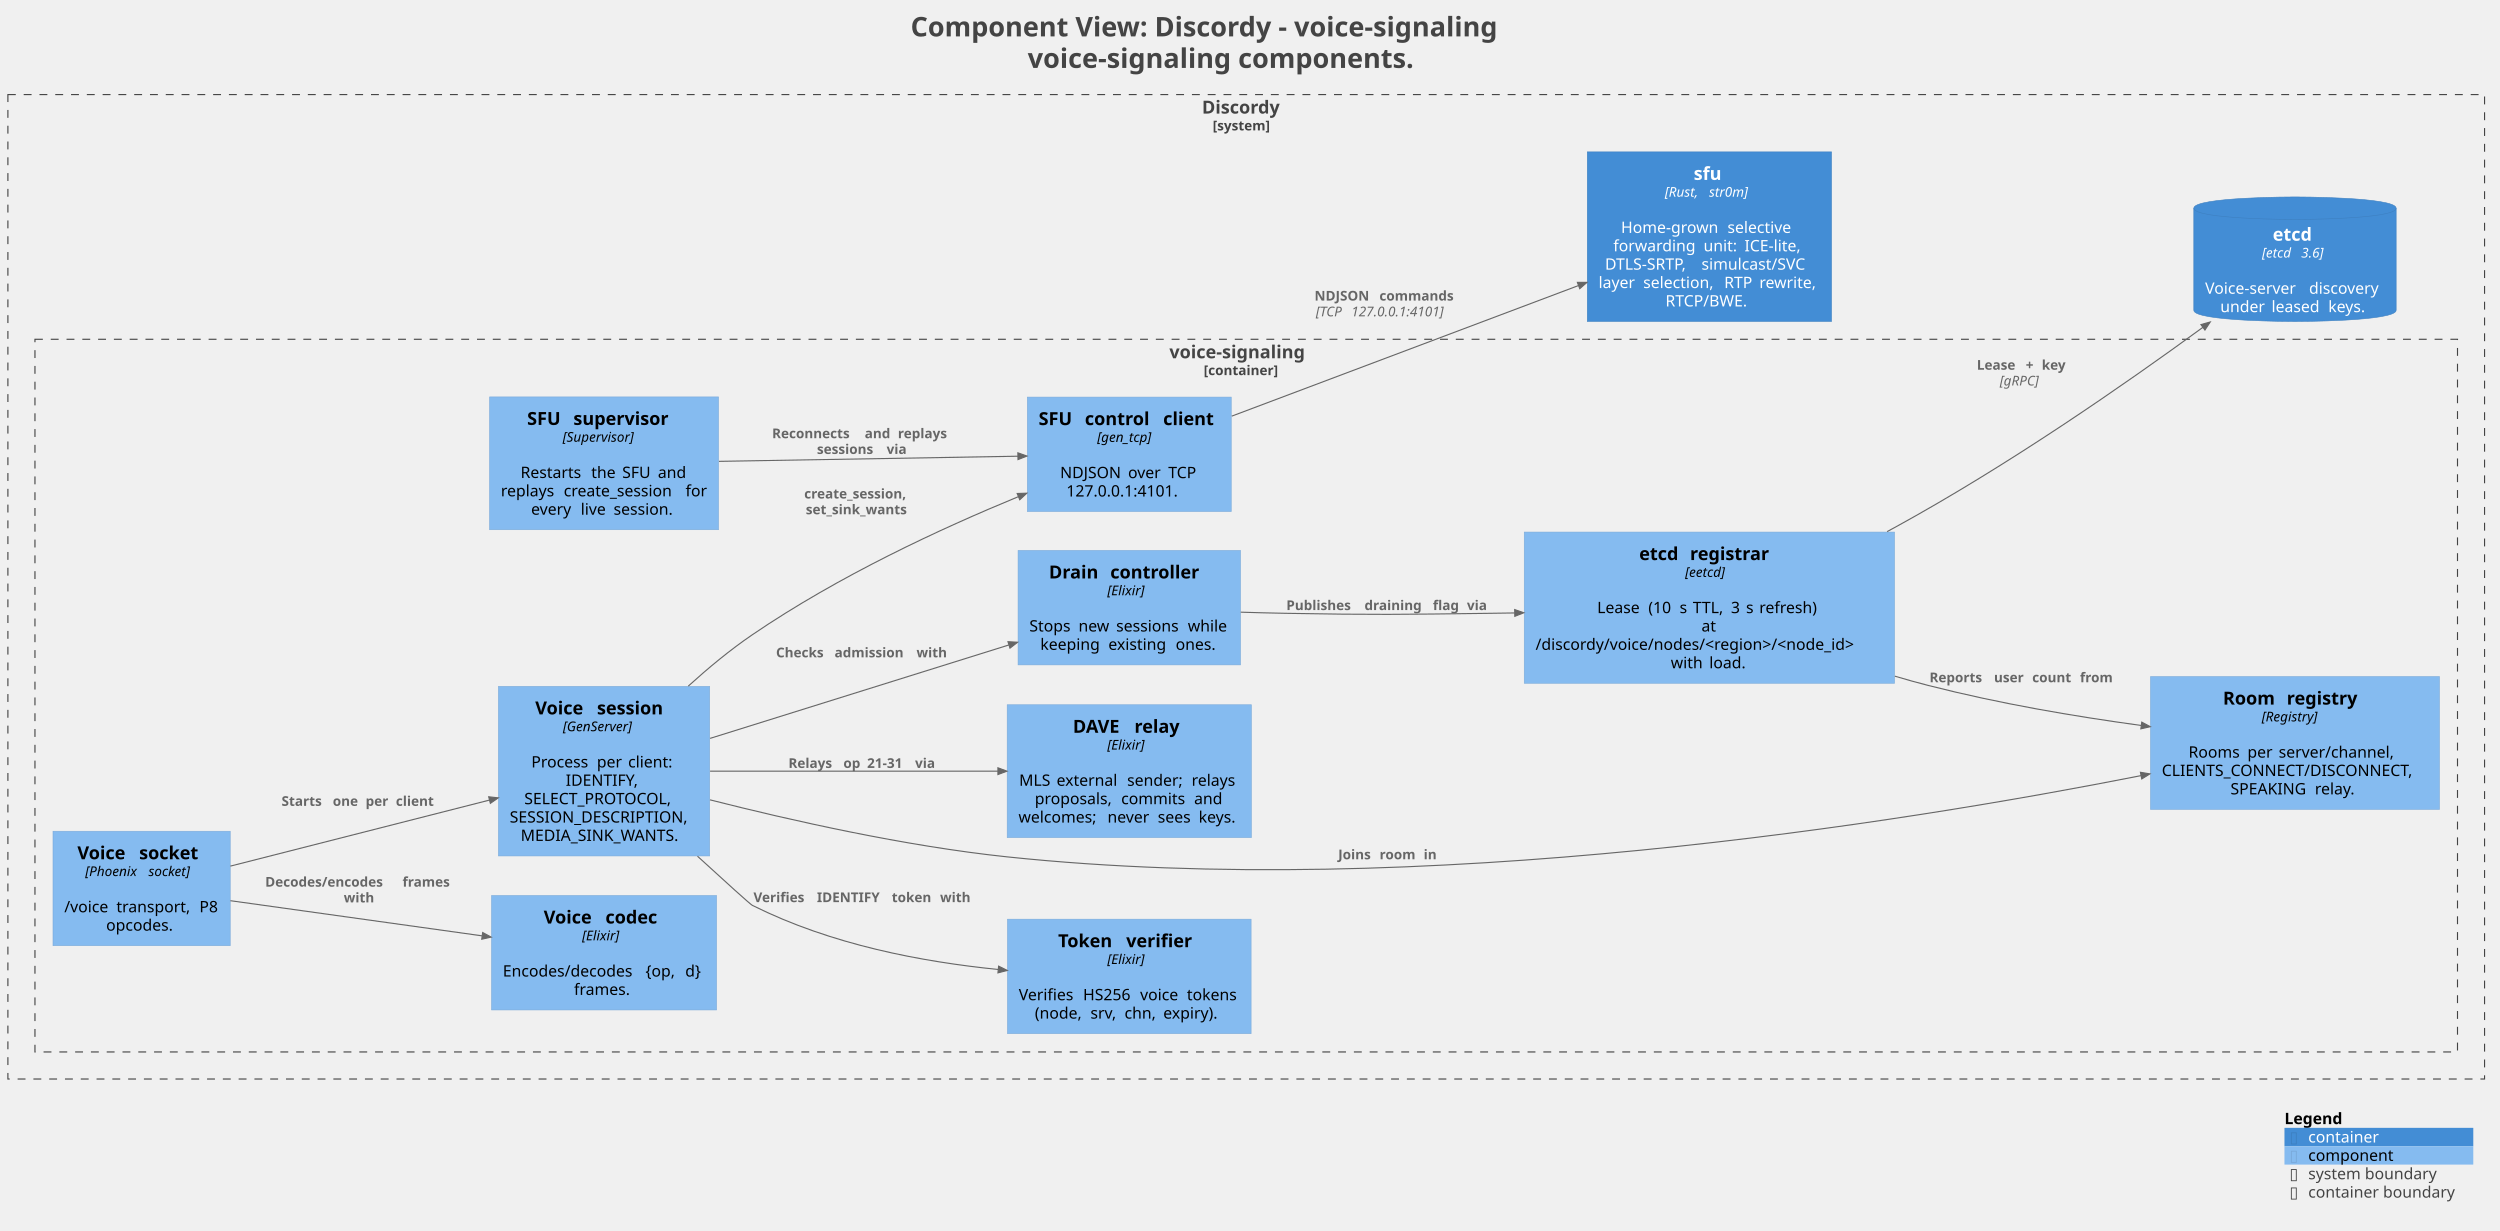
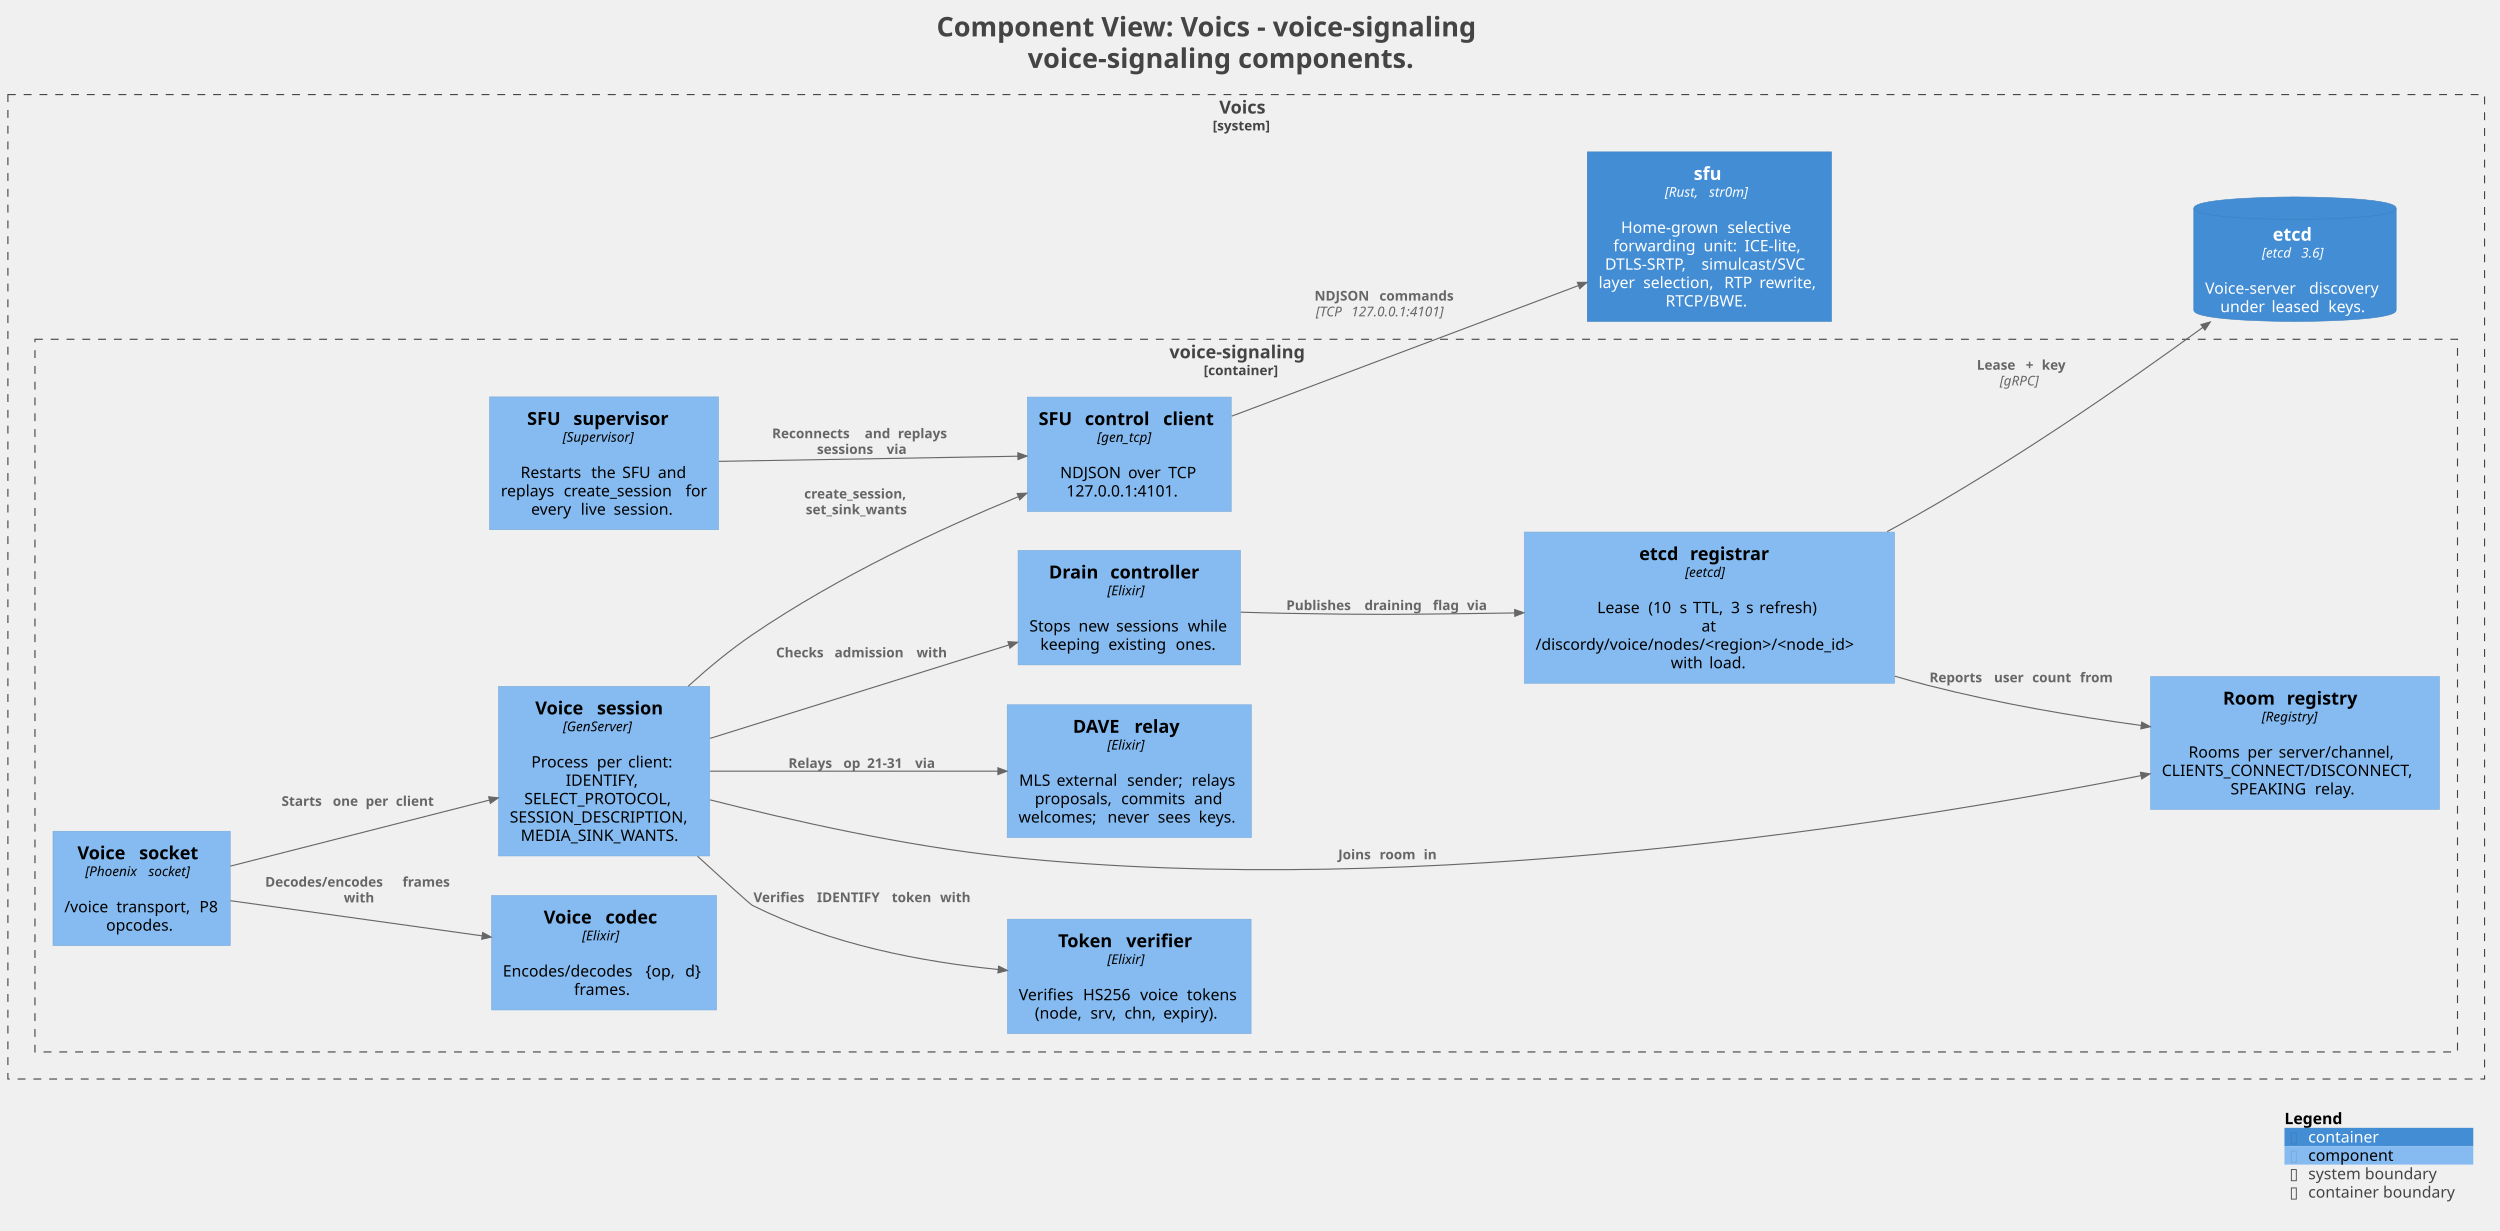
<svg xmlns="http://www.w3.org/2000/svg" version="1.1" data-diagram-type="DESCRIPTION" style="width:2217px;height:1091px;background:#FFFFFF;" width="2217px" height="1091px" viewBox="0 0 2217 1091" zoomAndPan="magnify" preserveAspectRatio="none" contentStyleType="text/css">
  <defs />
  <g font-family="sans-serif" lengthAdjust="spacing">
    <g class="title" data-source-line="1">
-       <text x="807.528" y="32.277" fill="#444" font-size="24" textLength="595.254" font-weight="700">Component View: Discordy - voice-signaling</text>
+       <text x="830.532" y="32.277" fill="#444" font-size="24" textLength="549.246" font-weight="700">Component View: Voics - voice-signaling</text>
      <text x="911.362" y="60.215" fill="#444" font-size="24" textLength="387.586" font-weight="700">voice-signaling components.</text>
    </g>
-     <g class="cluster" data-qualified-name="Discordy_boundary" id="ent0001" data-source-line="1666">
+     <g class="cluster" data-qualified-name="Voics_boundary" id="ent0001" data-source-line="1666">
      <rect x="7" y="83.875" width="2196.31" height="873" fill="none" style="stroke:#444;stroke-width:1;stroke-dasharray:7,7;" />
-       <text x="1065.885" y="100.727" fill="#444" font-size="16" textLength="78.539" font-weight="700">Discordy</text>
+       <text x="1081.221" y="100.727" fill="#444" font-size="16" textLength="47.867" font-weight="700">Voics</text>
      <text x="1075.427" y="115.639" fill="#444" font-size="12" textLength="59.455" font-weight="700">[system]</text>
    </g>
-     <g class="cluster" data-qualified-name="Discordy_boundary.Discordy.voicesignaling_boundary" id="ent0002" data-source-line="1666">
+     <g class="cluster" data-qualified-name="Voics_boundary.Voics.voicesignaling_boundary" id="ent0002" data-source-line="1666">
      <rect x="31" y="300.875" width="2148.31" height="632" fill="none" style="stroke:#444;stroke-width:1;stroke-dasharray:7,7;" />
      <text x="1036.983" y="317.727" fill="#444" font-size="16" textLength="136.344" font-weight="700">voice-signaling</text>
      <text x="1067.447" y="332.639" fill="#444" font-size="12" textLength="75.416" font-weight="700">[container]</text>
    </g>
-     <g class="entity" data-qualified-name="Discordy_boundary.Discordy.sfu" id="ent0013" data-source-line="71">
+     <g class="entity" data-qualified-name="Voics_boundary.Voics.sfu" id="ent0013" data-source-line="71">
      <rect x="1407.6" y="134.685" width="216.588" height="150.375" fill="#438DD5" style="stroke:#3C7FC0;stroke-width:0.5;" />
      <text x="1501.956" y="159.537" fill="#FFF" font-size="16" textLength="27.875" font-weight="700">sfu</text>
      <text x="1476.34" y="174.449" fill="#FFF" font-size="12" textLength="35.396" font-style="italic">[Rust,</text>
      <text x="1511.737" y="174.449" fill="#FFF" font-size="12" font-style="italic"> </text>
      <text x="1515.551" y="174.449" fill="#FFF" font-size="12" textLength="39.896" font-style="italic">str0m]</text>
      <text x="1513.669" y="190.274" fill="#FFF" font-size="14"> </text>
      <text x="1437.513" y="206.571" fill="#FFF" font-size="14" textLength="89.927">Home-grown</text>
      <text x="1527.44" y="206.571" fill="#FFF" font-size="14"> </text>
      <text x="1531.89" y="206.571" fill="#FFF" font-size="14" textLength="62.385">selective</text>
      <text x="1430.67" y="222.868" fill="#FFF" font-size="14" textLength="75.571">forwarding</text>
      <text x="1506.242" y="222.868" fill="#FFF" font-size="14"> </text>
      <text x="1510.692" y="222.868" fill="#FFF" font-size="14" textLength="31.842">unit:</text>
      <text x="1542.534" y="222.868" fill="#FFF" font-size="14"> </text>
      <text x="1546.984" y="222.868" fill="#FFF" font-size="14" textLength="54.134">ICE-lite,</text>
      <text x="1423.305" y="239.164" fill="#FFF" font-size="14" textLength="81.129">DTLS-SRTP,</text>
      <text x="1504.433" y="239.164" fill="#FFF" font-size="14"> </text>
      <text x="1508.884" y="239.164" fill="#FFF" font-size="14" textLength="99.6">simulcast/SVC</text>
      <text x="1417.6" y="255.461" fill="#FFF" font-size="14" textLength="35.123">layer</text>
      <text x="1452.723" y="255.461" fill="#FFF" font-size="14"> </text>
      <text x="1457.173" y="255.461" fill="#FFF" font-size="14" textLength="67.375">selection,</text>
      <text x="1524.548" y="255.461" fill="#FFF" font-size="14"> </text>
      <text x="1528.998" y="255.461" fill="#FFF" font-size="14" textLength="26.722">RTP</text>
      <text x="1555.72" y="255.461" fill="#FFF" font-size="14"> </text>
      <text x="1560.17" y="255.461" fill="#FFF" font-size="14" textLength="54.018">rewrite,</text>
      <text x="1476.915" y="271.758" fill="#FFF" font-size="14" textLength="77.957">RTCP/BWE.</text>
    </g>
-     <g class="entity" data-qualified-name="Discordy_boundary.Discordy.etcd" id="ent0014" data-source-line="75">
+     <g class="entity" data-qualified-name="Voics_boundary.Voics.etcd" id="ent0014" data-source-line="75">
      <path d="M1945.47,184.635 C1945.47,174.635 2035.187,174.635 2035.187,174.635 C2035.187,174.635 2124.905,174.635 2124.905,184.635 L2124.905,275.119 C2124.905,285.119 2035.187,285.119 2035.187,285.119 C2035.187,285.119 1945.47,285.119 1945.47,275.119 L1945.47,184.635" style="stroke:#3C7FC0;stroke-width:0.5;" fill="#438DD5" />
      <path d="M1945.47,184.635 C1945.47,194.635 2035.187,194.635 2035.187,194.635 C2035.187,194.635 2124.905,194.635 2124.905,184.635" style="stroke:#3C7FC0;stroke-width:0.5;" fill="none" />
      <text x="2015.469" y="213.487" fill="#FFF" font-size="16" textLength="39.438" font-weight="700">etcd</text>
      <text x="2005.905" y="228.399" fill="#FFF" font-size="12" textLength="30.984" font-style="italic">[etcd</text>
      <text x="2036.889" y="228.399" fill="#FFF" font-size="12" font-style="italic"> </text>
      <text x="2040.704" y="228.399" fill="#FFF" font-size="12" textLength="23.766" font-style="italic">3.6]</text>
      <text x="2032.962" y="244.224" fill="#FFF" font-size="14"> </text>
      <text x="1955.47" y="260.521" fill="#FFF" font-size="14" textLength="87.712">Voice-server</text>
      <text x="2043.182" y="260.521" fill="#FFF" font-size="14"> </text>
      <text x="2047.632" y="260.521" fill="#FFF" font-size="14" textLength="67.272">discovery</text>
      <text x="1968.923" y="276.818" fill="#FFF" font-size="14" textLength="41.002">under</text>
      <text x="2009.925" y="276.818" fill="#FFF" font-size="14"> </text>
      <text x="2014.375" y="276.818" fill="#FFF" font-size="14" textLength="45.876">leased</text>
      <text x="2060.251" y="276.818" fill="#FFF" font-size="14"> </text>
      <text x="2064.701" y="276.818" fill="#FFF" font-size="14" textLength="36.75">keys.</text>
    </g>
-     <g class="entity" data-qualified-name="Discordy_boundary.Discordy.voicesignaling_boundary.Discordy.voicesignaling.Voicesocket" id="ent0003" data-source-line="78">
+     <g class="entity" data-qualified-name="Voics_boundary.Voics.voicesignaling_boundary.Voics.voicesignaling.Voicesocket" id="ent0003" data-source-line="78">
      <rect x="47" y="737.135" width="157.156" height="101.484" fill="#85BBF0" style="stroke:#78A8D8;stroke-width:0.5;" />
      <text x="68.625" y="761.987" fill="#000" font-size="16" textLength="49.195" font-weight="700">Voice</text>
      <text x="117.82" y="761.987" fill="#000" font-size="16" font-weight="700"> </text>
      <text x="123.391" y="761.987" fill="#000" font-size="16" textLength="59.141" font-weight="700">socket</text>
      <text x="75.571" y="776.899" fill="#000" font-size="12" textLength="52.289" font-style="italic">[Phoenix</text>
      <text x="127.86" y="776.899" fill="#000" font-size="12" font-style="italic"> </text>
      <text x="131.675" y="776.899" fill="#000" font-size="12" textLength="43.91" font-style="italic">socket]</text>
      <text x="123.353" y="792.724" fill="#000" font-size="14"> </text>
      <text x="57" y="809.021" fill="#000" font-size="14" textLength="41.768">/voice</text>
      <text x="98.768" y="809.021" fill="#000" font-size="14"> </text>
      <text x="103.218" y="809.021" fill="#000" font-size="14" textLength="69.139">transport,</text>
      <text x="172.356" y="809.021" fill="#000" font-size="14"> </text>
      <text x="176.807" y="809.021" fill="#000" font-size="14" textLength="17.35">P8</text>
      <text x="94.099" y="825.318" fill="#000" font-size="14" textLength="62.959">opcodes.</text>
    </g>
-     <g class="entity" data-qualified-name="Discordy_boundary.Discordy.voicesignaling_boundary.Discordy.voicesignaling.Voicecodec" id="ent0004" data-source-line="78">
+     <g class="entity" data-qualified-name="Voics_boundary.Voics.voicesignaling_boundary.Voics.voicesignaling.Voicecodec" id="ent0004" data-source-line="78">
      <rect x="435.89" y="794.135" width="199.553" height="101.484" fill="#85BBF0" style="stroke:#78A8D8;stroke-width:0.5;" />
      <text x="482.151" y="818.987" fill="#000" font-size="16" textLength="49.195" font-weight="700">Voice</text>
      <text x="531.346" y="818.987" fill="#000" font-size="16" font-weight="700"> </text>
      <text x="536.916" y="818.987" fill="#000" font-size="16" textLength="52.266" font-weight="700">codec</text>
      <text x="516.175" y="833.899" fill="#000" font-size="12" textLength="38.982" font-style="italic">[Elixir]</text>
      <text x="533.441" y="849.724" fill="#000" font-size="14"> </text>
      <text x="445.89" y="866.021" fill="#000" font-size="14" textLength="122.049">Encodes/decodes</text>
      <text x="567.939" y="866.021" fill="#000" font-size="14"> </text>
      <text x="572.389" y="866.021" fill="#000" font-size="14" textLength="30.81">{op,</text>
      <text x="603.199" y="866.021" fill="#000" font-size="14"> </text>
      <text x="607.649" y="866.021" fill="#000" font-size="14" textLength="17.794">d}</text>
      <text x="509.037" y="882.318" fill="#000" font-size="14" textLength="53.259">frames.</text>
    </g>
-     <g class="entity" data-qualified-name="Discordy_boundary.Discordy.voicesignaling_boundary.Discordy.voicesignaling.Tokenverifier" id="ent0005" data-source-line="78">
+     <g class="entity" data-qualified-name="Voics_boundary.Voics.voicesignaling_boundary.Voics.voicesignaling.Tokenverifier" id="ent0005" data-source-line="78">
      <rect x="893.43" y="815.135" width="216.041" height="101.484" fill="#85BBF0" style="stroke:#78A8D8;stroke-width:0.5;" />
      <text x="938.349" y="839.987" fill="#000" font-size="16" textLength="54.789" font-weight="700">Token</text>
      <text x="993.138" y="839.987" fill="#000" font-size="16" font-weight="700"> </text>
      <text x="998.708" y="839.987" fill="#000" font-size="16" textLength="65.844" font-weight="700">verifier</text>
      <text x="981.959" y="854.899" fill="#000" font-size="12" textLength="38.982" font-style="italic">[Elixir]</text>
      <text x="999.225" y="870.724" fill="#000" font-size="14"> </text>
      <text x="903.43" y="887.021" fill="#000" font-size="14" textLength="52.562">Verifies</text>
      <text x="955.992" y="887.021" fill="#000" font-size="14"> </text>
      <text x="960.442" y="887.021" fill="#000" font-size="14" textLength="46.136">HS256</text>
      <text x="1006.577" y="887.021" fill="#000" font-size="14"> </text>
      <text x="1011.028" y="887.021" fill="#000" font-size="14" textLength="37.051">voice</text>
      <text x="1048.078" y="887.021" fill="#000" font-size="14"> </text>
      <text x="1052.529" y="887.021" fill="#000" font-size="14" textLength="46.942">tokens</text>
      <text x="917.697" y="903.318" fill="#000" font-size="14" textLength="44.851">(node,</text>
      <text x="962.547" y="903.318" fill="#000" font-size="14"> </text>
      <text x="966.997" y="903.318" fill="#000" font-size="14" textLength="25.785">srv,</text>
      <text x="992.783" y="903.318" fill="#000" font-size="14"> </text>
      <text x="997.233" y="903.318" fill="#000" font-size="14" textLength="29.894">chn,</text>
      <text x="1027.126" y="903.318" fill="#000" font-size="14"> </text>
      <text x="1031.576" y="903.318" fill="#000" font-size="14" textLength="53.628">expiry).</text>
    </g>
-     <g class="entity" data-qualified-name="Discordy_boundary.Discordy.voicesignaling_boundary.Discordy.voicesignaling.Roomregistry" id="ent0006" data-source-line="78">
+     <g class="entity" data-qualified-name="Voics_boundary.Voics.voicesignaling_boundary.Voics.voicesignaling.Roomregistry" id="ent0006" data-source-line="78">
      <rect x="1907.06" y="599.985" width="256.25" height="117.781" fill="#85BBF0" style="stroke:#78A8D8;stroke-width:0.5;" />
      <text x="1971.326" y="624.837" fill="#000" font-size="16" textLength="50.977" font-weight="700">Room</text>
      <text x="2022.302" y="624.837" fill="#000" font-size="16" font-weight="700"> </text>
      <text x="2027.873" y="624.837" fill="#000" font-size="16" textLength="71.172" font-weight="700">registry</text>
      <text x="2005.671" y="639.749" fill="#000" font-size="12" textLength="59.027" font-style="italic">[Registry]</text>
      <text x="2032.96" y="655.574" fill="#000" font-size="14"> </text>
      <text x="1940.77" y="671.871" fill="#000" font-size="14" textLength="47.79">Rooms</text>
      <text x="1988.56" y="671.871" fill="#000" font-size="14"> </text>
      <text x="1993.011" y="671.871" fill="#000" font-size="14" textLength="23.256">per</text>
      <text x="2016.267" y="671.871" fill="#000" font-size="14"> </text>
      <text x="2020.717" y="671.871" fill="#000" font-size="14" textLength="108.883">server/channel,</text>
      <text x="1917.06" y="688.168" fill="#000" font-size="14" textLength="236.25">CLIENTS_CONNECT/DISCONNECT,</text>
      <text x="1977.982" y="704.464" fill="#000" font-size="14" textLength="70.383">SPEAKING</text>
      <text x="2048.365" y="704.464" fill="#000" font-size="14"> </text>
      <text x="2052.815" y="704.464" fill="#000" font-size="14" textLength="39.573">relay.</text>
    </g>
-     <g class="entity" data-qualified-name="Discordy_boundary.Discordy.voicesignaling_boundary.Discordy.voicesignaling.Voicesession" id="ent0007" data-source-line="78">
+     <g class="entity" data-qualified-name="Voics_boundary.Voics.voicesignaling_boundary.Voics.voicesignaling.Voicesession" id="ent0007" data-source-line="78">
      <rect x="442" y="608.685" width="187.337" height="150.375" fill="#85BBF0" style="stroke:#78A8D8;stroke-width:0.5;" />
      <text x="474.641" y="633.537" fill="#000" font-size="16" textLength="49.195" font-weight="700">Voice</text>
      <text x="523.836" y="633.537" fill="#000" font-size="16" font-weight="700"> </text>
      <text x="529.407" y="633.537" fill="#000" font-size="16" textLength="67.289" font-weight="700">session</text>
      <text x="499.167" y="648.449" fill="#000" font-size="12" textLength="73.002" font-style="italic">[GenServer]</text>
      <text x="533.443" y="664.274" fill="#000" font-size="14"> </text>
      <text x="471.175" y="680.571" fill="#000" font-size="14" textLength="53.662">Process</text>
      <text x="524.837" y="680.571" fill="#000" font-size="14"> </text>
      <text x="529.287" y="680.571" fill="#000" font-size="14" textLength="23.256">per</text>
      <text x="552.543" y="680.571" fill="#000" font-size="14"> </text>
      <text x="556.993" y="680.571" fill="#000" font-size="14" textLength="43.169">client:</text>
      <text x="501.687" y="696.868" fill="#000" font-size="14" textLength="67.963">IDENTIFY,</text>
      <text x="464.913" y="713.164" fill="#000" font-size="14" textLength="141.511">SELECT_PROTOCOL,</text>
      <text x="452" y="729.461" fill="#000" font-size="14" textLength="167.337">SESSION_DESCRIPTION,</text>
      <text x="461.738" y="745.758" fill="#000" font-size="14" textLength="147.861">MEDIA_SINK_WANTS.</text>
    </g>
-     <g class="entity" data-qualified-name="Discordy_boundary.Discordy.voicesignaling_boundary.Discordy.voicesignaling.DAVErelay" id="ent0008" data-source-line="78">
+     <g class="entity" data-qualified-name="Voics_boundary.Voics.voicesignaling_boundary.Voics.voicesignaling.DAVErelay" id="ent0008" data-source-line="78">
      <rect x="893.18" y="624.985" width="216.533" height="117.781" fill="#85BBF0" style="stroke:#78A8D8;stroke-width:0.5;" />
      <text x="951.447" y="649.837" fill="#000" font-size="16" textLength="48.977" font-weight="700">DAVE</text>
      <text x="1000.423" y="649.837" fill="#000" font-size="16" font-weight="700"> </text>
      <text x="1005.993" y="649.837" fill="#000" font-size="16" textLength="45.453" font-weight="700">relay</text>
      <text x="981.955" y="664.749" fill="#000" font-size="12" textLength="38.982" font-style="italic">[Elixir]</text>
      <text x="999.222" y="680.574" fill="#000" font-size="14"> </text>
      <text x="903.754" y="696.871" fill="#000" font-size="14" textLength="28.766">MLS</text>
      <text x="932.52" y="696.871" fill="#000" font-size="14"> </text>
      <text x="936.97" y="696.871" fill="#000" font-size="14" textLength="58.099">external</text>
      <text x="995.069" y="696.871" fill="#000" font-size="14"> </text>
      <text x="999.519" y="696.871" fill="#000" font-size="14" textLength="52.753">sender;</text>
      <text x="1052.272" y="696.871" fill="#000" font-size="14"> </text>
      <text x="1056.722" y="696.871" fill="#000" font-size="14" textLength="42.417">relays</text>
      <text x="917.638" y="713.168" fill="#000" font-size="14" textLength="72.167">proposals,</text>
      <text x="989.805" y="713.168" fill="#000" font-size="14"> </text>
      <text x="994.255" y="713.168" fill="#000" font-size="14" textLength="60.211">commits</text>
      <text x="1054.466" y="713.168" fill="#000" font-size="14"> </text>
      <text x="1058.916" y="713.168" fill="#000" font-size="14" textLength="26.339">and</text>
      <text x="903.18" y="729.464" fill="#000" font-size="14" textLength="74.478">welcomes;</text>
      <text x="977.658" y="729.464" fill="#000" font-size="14"> </text>
      <text x="982.108" y="729.464" fill="#000" font-size="14" textLength="40.141">never</text>
      <text x="1022.248" y="729.464" fill="#000" font-size="14"> </text>
      <text x="1026.699" y="729.464" fill="#000" font-size="14" textLength="31.814">sees</text>
      <text x="1058.513" y="729.464" fill="#000" font-size="14"> </text>
      <text x="1062.963" y="729.464" fill="#000" font-size="14" textLength="36.75">keys.</text>
    </g>
-     <g class="entity" data-qualified-name="Discordy_boundary.Discordy.voicesignaling_boundary.Discordy.voicesignaling.Draincontroller" id="ent0009" data-source-line="78">
+     <g class="entity" data-qualified-name="Voics_boundary.Voics.voicesignaling_boundary.Voics.voicesignaling.Draincontroller" id="ent0009" data-source-line="78">
      <rect x="902.83" y="488.135" width="197.242" height="101.484" fill="#85BBF0" style="stroke:#78A8D8;stroke-width:0.5;" />
      <text x="930.189" y="512.987" fill="#000" font-size="16" textLength="48.844" font-weight="700">Drain</text>
      <text x="979.033" y="512.987" fill="#000" font-size="16" font-weight="700"> </text>
      <text x="984.603" y="512.987" fill="#000" font-size="16" textLength="88.109" font-weight="700">controller</text>
      <text x="981.96" y="527.899" fill="#000" font-size="12" textLength="38.982" font-style="italic">[Elixir]</text>
      <text x="999.226" y="543.724" fill="#000" font-size="14"> </text>
      <text x="912.83" y="560.021" fill="#000" font-size="14" textLength="39.122">Stops</text>
      <text x="951.952" y="560.021" fill="#000" font-size="14"> </text>
      <text x="956.402" y="560.021" fill="#000" font-size="14" textLength="28.937">new</text>
      <text x="985.339" y="560.021" fill="#000" font-size="14"> </text>
      <text x="989.789" y="560.021" fill="#000" font-size="14" textLength="59.117">sessions</text>
      <text x="1048.906" y="560.021" fill="#000" font-size="14"> </text>
      <text x="1053.356" y="560.021" fill="#000" font-size="14" textLength="36.716">while</text>
      <text x="922.558" y="576.318" fill="#000" font-size="14" textLength="55.87">keeping</text>
      <text x="978.428" y="576.318" fill="#000" font-size="14"> </text>
      <text x="982.878" y="576.318" fill="#000" font-size="14" textLength="55.221">existing</text>
      <text x="1038.099" y="576.318" fill="#000" font-size="14"> </text>
      <text x="1042.549" y="576.318" fill="#000" font-size="14" textLength="37.796">ones.</text>
    </g>
-     <g class="entity" data-qualified-name="Discordy_boundary.Discordy.voicesignaling_boundary.Discordy.voicesignaling.SFUcontrolclient" id="ent0010" data-source-line="78">
+     <g class="entity" data-qualified-name="Voics_boundary.Voics.voicesignaling_boundary.Voics.voicesignaling.SFUcontrolclient" id="ent0010" data-source-line="78">
      <rect x="911.04" y="352.135" width="180.813" height="101.484" fill="#85BBF0" style="stroke:#78A8D8;stroke-width:0.5;" />
      <text x="921.04" y="376.987" fill="#000" font-size="16" textLength="35.445" font-weight="700">SFU</text>
      <text x="956.485" y="376.987" fill="#000" font-size="16" font-weight="700"> </text>
      <text x="962.056" y="376.987" fill="#000" font-size="16" textLength="63.883" font-weight="700">control</text>
      <text x="1025.938" y="376.987" fill="#000" font-size="16" font-weight="700"> </text>
      <text x="1031.509" y="376.987" fill="#000" font-size="16" textLength="50.344" font-weight="700">client</text>
      <text x="973.002" y="391.899" fill="#000" font-size="12" textLength="56.889" font-style="italic">[gen_tcp]</text>
      <text x="999.221" y="407.724" fill="#000" font-size="14"> </text>
      <text x="940.121" y="424.021" fill="#000" font-size="14" textLength="55.761">NDJSON</text>
      <text x="995.882" y="424.021" fill="#000" font-size="14"> </text>
      <text x="1000.332" y="424.021" fill="#000" font-size="14" textLength="31.22">over</text>
      <text x="1031.552" y="424.021" fill="#000" font-size="14"> </text>
      <text x="1036.002" y="424.021" fill="#000" font-size="14" textLength="26.77">TCP</text>
      <text x="945.651" y="440.318" fill="#000" font-size="14" textLength="111.59">127.0.0.1:4101.</text>
    </g>
-     <g class="entity" data-qualified-name="Discordy_boundary.Discordy.voicesignaling_boundary.Discordy.voicesignaling.SFUsupervisor" id="ent0011" data-source-line="78">
+     <g class="entity" data-qualified-name="Voics_boundary.Voics.voicesignaling_boundary.Voics.voicesignaling.SFUsupervisor" id="ent0011" data-source-line="78">
      <rect x="434.16" y="351.985" width="203.025" height="117.781" fill="#85BBF0" style="stroke:#78A8D8;stroke-width:0.5;" />
      <text x="467.45" y="376.837" fill="#000" font-size="16" textLength="35.445" font-weight="700">SFU</text>
      <text x="502.895" y="376.837" fill="#000" font-size="16" font-weight="700"> </text>
      <text x="508.466" y="376.837" fill="#000" font-size="16" textLength="95.43" font-weight="700">supervisor</text>
      <text x="498.931" y="391.749" fill="#000" font-size="12" textLength="73.482" font-style="italic">[Supervisor]</text>
      <text x="533.448" y="407.574" fill="#000" font-size="14"> </text>
      <text x="461.626" y="423.871" fill="#000" font-size="14" textLength="58.242">Restarts</text>
      <text x="519.868" y="423.871" fill="#000" font-size="14"> </text>
      <text x="524.318" y="423.871" fill="#000" font-size="14" textLength="22.976">the</text>
      <text x="547.294" y="423.871" fill="#000" font-size="14"> </text>
      <text x="551.744" y="423.871" fill="#000" font-size="14" textLength="27.187">SFU</text>
      <text x="578.931" y="423.871" fill="#000" font-size="14"> </text>
      <text x="583.381" y="423.871" fill="#000" font-size="14" textLength="26.339">and</text>
      <text x="444.16" y="440.168" fill="#000" font-size="14" textLength="51.304">replays</text>
      <text x="495.464" y="440.168" fill="#000" font-size="14"> </text>
      <text x="499.914" y="440.168" fill="#000" font-size="14" textLength="103.571">create_session</text>
      <text x="603.485" y="440.168" fill="#000" font-size="14"> </text>
      <text x="607.935" y="440.168" fill="#000" font-size="14" textLength="19.25">for</text>
      <text x="470.971" y="456.464" fill="#000" font-size="14" textLength="39.553">every</text>
      <text x="510.523" y="456.464" fill="#000" font-size="14"> </text>
      <text x="514.973" y="456.464" fill="#000" font-size="14" textLength="24.678">live</text>
      <text x="539.651" y="456.464" fill="#000" font-size="14"> </text>
      <text x="544.101" y="456.464" fill="#000" font-size="14" textLength="56.273">session.</text>
    </g>
-     <g class="entity" data-qualified-name="Discordy_boundary.Discordy.voicesignaling_boundary.Discordy.voicesignaling.etcdregistrar" id="ent0012" data-source-line="78">
+     <g class="entity" data-qualified-name="Voics_boundary.Voics.voicesignaling_boundary.Voics.voicesignaling.etcdregistrar" id="ent0012" data-source-line="78">
      <rect x="1351.71" y="471.835" width="328.349" height="134.078" fill="#85BBF0" style="stroke:#78A8D8;stroke-width:0.5;" />
      <text x="1453.666" y="496.687" fill="#000" font-size="16" textLength="39.438" font-weight="700">etcd</text>
      <text x="1493.103" y="496.687" fill="#000" font-size="16" font-weight="700"> </text>
      <text x="1498.673" y="496.687" fill="#000" font-size="16" textLength="79.43" font-weight="700">registrar</text>
      <text x="1494.36" y="511.599" fill="#000" font-size="12" textLength="43.049" font-style="italic">[eetcd]</text>
      <text x="1513.659" y="527.424" fill="#000" font-size="14"> </text>
      <text x="1416.374" y="543.721" fill="#000" font-size="14" textLength="40.899">Lease</text>
      <text x="1457.273" y="543.721" fill="#000" font-size="14"> </text>
      <text x="1461.723" y="543.721" fill="#000" font-size="14" textLength="23.276">(10</text>
      <text x="1485" y="543.721" fill="#000" font-size="14"> </text>
      <text x="1489.45" y="543.721" fill="#000" font-size="14">s</text>
      <text x="1496.744" y="543.721" fill="#000" font-size="14"> </text>
      <text x="1501.194" y="543.721" fill="#000" font-size="14" textLength="29.354">TTL,</text>
      <text x="1530.547" y="543.721" fill="#000" font-size="14"> </text>
      <text x="1534.998" y="543.721" fill="#000" font-size="14">3</text>
      <text x="1543.905" y="543.721" fill="#000" font-size="14"> </text>
      <text x="1548.355" y="543.721" fill="#000" font-size="14">s</text>
      <text x="1555.649" y="543.721" fill="#000" font-size="14"> </text>
      <text x="1560.099" y="543.721" fill="#000" font-size="14" textLength="55.296">refresh)</text>
      <text x="1508.85" y="560.018" fill="#000" font-size="14" textLength="14.068">at</text>
      <text x="1361.71" y="576.314" fill="#000" font-size="14" textLength="308.349">/discordy/voice/nodes/&lt;region&gt;/&lt;node_id&gt;</text>
      <text x="1481.623" y="592.611" fill="#000" font-size="14" textLength="29.702">with</text>
      <text x="1511.325" y="592.611" fill="#000" font-size="14"> </text>
      <text x="1515.775" y="592.611" fill="#000" font-size="14" textLength="34.371">load.</text>
    </g>
    <g class="link" data-entity-1="ent0003" data-entity-2="ent0004" id="lnk15" data-source-line="1779" data-link-type="dependency">
-       <path d="M204.3,798.735 C269.97,807.905 356.517,819.988 427.627,829.928" style="stroke:#666;stroke-width:1;" fill="none" id="Discordy.voicesignaling.Voicesocket-to-Discordy.voicesignaling.Voicecodec" />
+       <path d="M204.3,798.735 C269.97,807.905 356.517,819.988 427.627,829.928" style="stroke:#666;stroke-width:1;" fill="none" id="Voics.voicesignaling.Voicesocket-to-Voics.voicesignaling.Voicecodec" />
      <polygon points="435.55,831.035,428.042,826.956,427.212,832.899,435.55,831.035" fill="#666" style="stroke:#666;stroke-width:1;stroke-linejoin:miter;stroke-miterlimit:10;" />
      <text x="235.16" y="786.304" fill="#666" font-size="12" textLength="117.621" font-weight="700">Decodes/encodes</text>
      <text x="352.781" y="786.304" fill="#666" font-size="12" font-weight="700"> </text>
      <text x="356.959" y="786.304" fill="#666" font-size="12" textLength="47.021" font-weight="700">frames</text>
      <text x="304.831" y="800.272" fill="#666" font-size="12" textLength="29.479" font-weight="700">with</text>
    </g>
    <g class="link" data-entity-1="ent0003" data-entity-2="ent0007" id="lnk16" data-source-line="1779" data-link-type="dependency">
-       <path d="M204.3,768.065 C271.94,750.835 362.368,727.78 434.118,709.5" style="stroke:#666;stroke-width:1;" fill="none" id="Discordy.voicesignaling.Voicesocket-to-Discordy.voicesignaling.Voicesession" />
+       <path d="M204.3,768.065 C271.94,750.835 362.368,727.78 434.118,709.5" style="stroke:#666;stroke-width:1;" fill="none" id="Voics.voicesignaling.Voicesocket-to-Voics.voicesignaling.Voicesession" />
      <polygon points="441.87,707.525,433.377,706.593,434.858,712.407,441.87,707.525" fill="#666" style="stroke:#666;stroke-width:1;stroke-linejoin:miter;stroke-miterlimit:10;" />
      <text x="249.66" y="714.654" fill="#666" font-size="12" textLength="41.273" font-weight="700">Starts</text>
      <text x="290.933" y="714.654" fill="#666" font-size="12" font-weight="700"> </text>
      <text x="295.111" y="714.654" fill="#666" font-size="12" textLength="24.926" font-weight="700">one</text>
      <text x="320.037" y="714.654" fill="#666" font-size="12" font-weight="700"> </text>
      <text x="324.215" y="714.654" fill="#666" font-size="12" textLength="22.646" font-weight="700">per</text>
      <text x="346.861" y="714.654" fill="#666" font-size="12" font-weight="700"> </text>
      <text x="351.039" y="714.654" fill="#666" font-size="12" textLength="37.758" font-weight="700">client</text>
    </g>
    <g class="link" data-entity-1="ent0007" data-entity-2="ent0005" id="lnk17" data-source-line="1779" data-link-type="dependency">
-       <path d="M618.54,759.305 C643.73,782.365 665.41,801.985 667.18,802.875 C737.64,838.055 817.491,852.866 885.281,859.756" style="stroke:#666;stroke-width:1;" fill="none" id="Discordy.voicesignaling.Voicesession-to-Discordy.voicesignaling.Tokenverifier" />
+       <path d="M618.54,759.305 C643.73,782.365 665.41,801.985 667.18,802.875 C737.64,838.055 817.491,852.866 885.281,859.756" style="stroke:#666;stroke-width:1;" fill="none" id="Voics.voicesignaling.Voicesession-to-Voics.voicesignaling.Tokenverifier" />
      <polygon points="893.24,860.565,885.584,856.771,884.978,862.741,893.24,860.565" fill="#666" style="stroke:#666;stroke-width:1;stroke-linejoin:miter;stroke-miterlimit:10;" />
      <text x="668.18" y="800.014" fill="#666" font-size="12" textLength="52.072" font-weight="700">Verifies</text>
      <text x="720.252" y="800.014" fill="#666" font-size="12" font-weight="700"> </text>
      <text x="724.43" y="800.014" fill="#666" font-size="12" textLength="62.203" font-weight="700">IDENTIFY</text>
      <text x="786.633" y="800.014" fill="#666" font-size="12" font-weight="700"> </text>
      <text x="790.811" y="800.014" fill="#666" font-size="12" textLength="38.643" font-weight="700">token</text>
      <text x="829.453" y="800.014" fill="#666" font-size="12" font-weight="700"> </text>
      <text x="833.631" y="800.014" fill="#666" font-size="12" textLength="29.479" font-weight="700">with</text>
    </g>
    <g class="link" data-entity-1="ent0007" data-entity-2="ent0006" id="lnk18" data-source-line="1779" data-link-type="dependency">
-       <path d="M629.64,709.305 C701.08,727.465 802.55,750.325 893.18,759.875 C1260.54,798.595 1687.662,729.505 1898.722,687.815" style="stroke:#666;stroke-width:1;" fill="none" id="Discordy.voicesignaling.Voicesession-to-Discordy.voicesignaling.Roomregistry" />
+       <path d="M629.64,709.305 C701.08,727.465 802.55,750.325 893.18,759.875 C1260.54,798.595 1687.662,729.505 1898.722,687.815" style="stroke:#666;stroke-width:1;" fill="none" id="Voics.voicesignaling.Voicesession-to-Voics.voicesignaling.Roomregistry" />
      <polygon points="1906.57,686.265,1898.14,684.872,1899.303,690.758,1906.57,686.265" fill="#666" style="stroke:#666;stroke-width:1;stroke-linejoin:miter;stroke-miterlimit:10;" />
      <text x="1186.71" y="762.014" fill="#666" font-size="12" textLength="32.508" font-weight="700">Joins</text>
      <text x="1219.218" y="762.014" fill="#666" font-size="12" font-weight="700"> </text>
      <text x="1223.396" y="762.014" fill="#666" font-size="12" textLength="34.91" font-weight="700">room</text>
      <text x="1258.306" y="762.014" fill="#666" font-size="12" font-weight="700"> </text>
      <text x="1262.483" y="762.014" fill="#666" font-size="12" textLength="12.656" font-weight="700">in</text>
    </g>
    <g class="link" data-entity-1="ent0007" data-entity-2="ent0008" id="lnk19" data-source-line="1779" data-link-type="dependency">
-       <path d="M629.69,683.875 C705.71,683.875 805.26,683.875 884.96,683.875" style="stroke:#666;stroke-width:1;" fill="none" id="Discordy.voicesignaling.Voicesession-to-Discordy.voicesignaling.DAVErelay" />
+       <path d="M629.69,683.875 C705.71,683.875 805.26,683.875 884.96,683.875" style="stroke:#666;stroke-width:1;" fill="none" id="Voics.voicesignaling.Voicesession-to-Voics.voicesignaling.DAVErelay" />
      <polygon points="892.96,683.875,884.96,680.875,884.96,686.875,892.96,683.875" fill="#666" style="stroke:#666;stroke-width:1;stroke-linejoin:miter;stroke-miterlimit:10;" />
      <text x="699.18" y="681.014" fill="#666" font-size="12" textLength="44.555" font-weight="700">Relays</text>
      <text x="743.735" y="681.014" fill="#666" font-size="12" font-weight="700"> </text>
      <text x="747.912" y="681.014" fill="#666" font-size="12" textLength="16.834" font-weight="700">op</text>
      <text x="764.746" y="681.014" fill="#666" font-size="12" font-weight="700"> </text>
      <text x="768.924" y="681.014" fill="#666" font-size="12" textLength="38.379" font-weight="700">21-31</text>
      <text x="807.303" y="681.014" fill="#666" font-size="12" font-weight="700"> </text>
      <text x="811.481" y="681.014" fill="#666" font-size="12" textLength="20.033" font-weight="700">via</text>
    </g>
    <g class="link" data-entity-1="ent0007" data-entity-2="ent0010" id="lnk20" data-source-line="1779" data-link-type="dependency">
-       <path d="M610.36,608.445 C628.12,592.335 647.64,576.175 667.18,562.875 C744.25,510.425 833.754,469.035 903.174,440.405" style="stroke:#666;stroke-width:1;" fill="none" id="Discordy.voicesignaling.Voicesession-to-Discordy.voicesignaling.SFUcontrolclient" />
+       <path d="M610.36,608.445 C628.12,592.335 647.64,576.175 667.18,562.875 C744.25,510.425 833.754,469.035 903.174,440.405" style="stroke:#666;stroke-width:1;" fill="none" id="Voics.voicesignaling.Voicesession-to-Voics.voicesignaling.SFUcontrolclient" />
      <polygon points="910.57,437.355,902.03,437.632,904.318,443.179,910.57,437.355" fill="#666" style="stroke:#666;stroke-width:1;stroke-linejoin:miter;stroke-miterlimit:10;" />
      <text x="713.18" y="442.074" fill="#666" font-size="12" textLength="104.168" font-weight="700">create_session,</text>
      <text x="714.563" y="456.042" fill="#666" font-size="12" textLength="101.402" font-weight="700">set_sink_wants</text>
    </g>
    <g class="link" data-entity-1="ent0007" data-entity-2="ent0009" id="lnk21" data-source-line="1779" data-link-type="dependency">
-       <path d="M629.69,654.795 C708.75,630.075 814.274,597.082 894.754,571.922" style="stroke:#666;stroke-width:1;" fill="none" id="Discordy.voicesignaling.Voicesession-to-Discordy.voicesignaling.Draincontroller" />
+       <path d="M629.69,654.795 C708.75,630.075 814.274,597.082 894.754,571.922" style="stroke:#666;stroke-width:1;" fill="none" id="Voics.voicesignaling.Voicesession-to-Voics.voicesignaling.Draincontroller" />
      <polygon points="902.39,569.535,893.859,569.059,895.65,574.785,902.39,569.535" fill="#666" style="stroke:#666;stroke-width:1;stroke-linejoin:miter;stroke-miterlimit:10;" />
      <text x="688.18" y="582.914" fill="#666" font-size="12" textLength="47.725" font-weight="700">Checks</text>
      <text x="735.905" y="582.914" fill="#666" font-size="12" font-weight="700"> </text>
      <text x="740.082" y="582.914" fill="#666" font-size="12" textLength="68.49" font-weight="700">admission</text>
      <text x="808.573" y="582.914" fill="#666" font-size="12" font-weight="700"> </text>
      <text x="812.75" y="582.914" fill="#666" font-size="12" textLength="29.479" font-weight="700">with</text>
    </g>
    <g class="link" data-entity-1="ent0011" data-entity-2="ent0010" id="lnk22" data-source-line="1779" data-link-type="dependency">
-       <path d="M637.59,409.135 C718.99,407.725 824.441,405.913 902.711,404.563" style="stroke:#666;stroke-width:1;" fill="none" id="Discordy.voicesignaling.SFUsupervisor-to-Discordy.voicesignaling.SFUcontrolclient" />
+       <path d="M637.59,409.135 C718.99,407.725 824.441,405.913 902.711,404.563" style="stroke:#666;stroke-width:1;" fill="none" id="Voics.voicesignaling.SFUsupervisor-to-Voics.voicesignaling.SFUcontrolclient" />
      <polygon points="910.71,404.425,902.659,401.563,902.763,407.563,910.71,404.425" fill="#666" style="stroke:#666;stroke-width:1;stroke-linejoin:miter;stroke-miterlimit:10;" />
      <text x="684.68" y="388.604" fill="#666" font-size="12" textLength="77.953" font-weight="700">Reconnects</text>
      <text x="762.633" y="388.604" fill="#666" font-size="12" font-weight="700"> </text>
      <text x="766.811" y="388.604" fill="#666" font-size="12" textLength="25.23" font-weight="700">and</text>
      <text x="792.041" y="388.604" fill="#666" font-size="12" font-weight="700"> </text>
      <text x="796.219" y="388.604" fill="#666" font-size="12" textLength="49.822" font-weight="700">replays</text>
      <text x="724.451" y="402.572" fill="#666" font-size="12" textLength="57.609" font-weight="700">sessions</text>
      <text x="782.06" y="402.572" fill="#666" font-size="12" font-weight="700"> </text>
      <text x="786.238" y="402.572" fill="#666" font-size="12" textLength="20.033" font-weight="700">via</text>
    </g>
    <g class="link" data-entity-1="ent0012" data-entity-2="ent0006" id="lnk23" data-source-line="1779" data-link-type="dependency">
-       <path d="M1680.38,599.635 C1690.37,602.615 1700.31,605.395 1710.06,607.875 C1774.09,624.195 1838.724,635.109 1898.924,643.359" style="stroke:#666;stroke-width:1;" fill="none" id="Discordy.voicesignaling.etcdregistrar-to-Discordy.voicesignaling.Roomregistry" />
+       <path d="M1680.38,599.635 C1690.37,602.615 1700.31,605.395 1710.06,607.875 C1774.09,624.195 1838.724,635.109 1898.924,643.359" style="stroke:#666;stroke-width:1;" fill="none" id="Voics.voicesignaling.etcdregistrar-to-Voics.voicesignaling.Roomregistry" />
      <polygon points="1906.85,644.445,1899.331,640.387,1898.517,646.331,1906.85,644.445" fill="#666" style="stroke:#666;stroke-width:1;stroke-linejoin:miter;stroke-miterlimit:10;" />
      <text x="1711.06" y="605.014" fill="#666" font-size="12" textLength="53.01" font-weight="700">Reports</text>
      <text x="1764.07" y="605.014" fill="#666" font-size="12" font-weight="700"> </text>
      <text x="1768.248" y="605.014" fill="#666" font-size="12" textLength="29.742" font-weight="700">user</text>
      <text x="1797.99" y="605.014" fill="#666" font-size="12" font-weight="700"> </text>
      <text x="1802.167" y="605.014" fill="#666" font-size="12" textLength="38.18" font-weight="700">count</text>
      <text x="1840.347" y="605.014" fill="#666" font-size="12" font-weight="700"> </text>
      <text x="1844.525" y="605.014" fill="#666" font-size="12" textLength="31.887" font-weight="700">from</text>
    </g>
    <g class="link" data-entity-1="ent0009" data-entity-2="ent0012" id="lnk24" data-source-line="1779" data-link-type="dependency">
-       <path d="M1100.29,542.875 C1113.54,543.285 1126.96,543.645 1139.71,543.875 C1220.59,545.345 1240.83,544.925 1321.71,543.875 C1331.36,543.755 1333.271,543.747 1343.281,543.557" style="stroke:#666;stroke-width:1;" fill="none" id="Discordy.voicesignaling.Draincontroller-to-Discordy.voicesignaling.etcdregistrar" />
+       <path d="M1100.29,542.875 C1113.54,543.285 1126.96,543.645 1139.71,543.875 C1220.59,545.345 1240.83,544.925 1321.71,543.875 C1331.36,543.755 1333.271,543.747 1343.281,543.557" style="stroke:#666;stroke-width:1;" fill="none" id="Voics.voicesignaling.Draincontroller-to-Voics.voicesignaling.etcdregistrar" />
      <polygon points="1351.28,543.405,1343.225,540.557,1343.338,546.556,1351.28,543.405" fill="#666" style="stroke:#666;stroke-width:1;stroke-linejoin:miter;stroke-miterlimit:10;" />
      <text x="1140.71" y="541.014" fill="#666" font-size="12" textLength="65.121" font-weight="700">Publishes</text>
      <text x="1205.831" y="541.014" fill="#666" font-size="12" font-weight="700"> </text>
      <text x="1210.009" y="541.014" fill="#666" font-size="12" textLength="56.508" font-weight="700">draining</text>
      <text x="1266.517" y="541.014" fill="#666" font-size="12" font-weight="700"> </text>
      <text x="1270.694" y="541.014" fill="#666" font-size="12" textLength="26.021" font-weight="700">flag</text>
      <text x="1296.716" y="541.014" fill="#666" font-size="12" font-weight="700"> </text>
      <text x="1300.894" y="541.014" fill="#666" font-size="12" textLength="20.033" font-weight="700">via</text>
    </g>
    <g class="link" data-entity-1="ent0010" data-entity-2="ent0013" id="lnk25" data-source-line="1779" data-link-type="dependency">
-       <path d="M1092.3,369.035 C1180.13,335.955 1306.433,288.385 1399.873,253.195" style="stroke:#666;stroke-width:1;" fill="none" id="Discordy.voicesignaling.SFUcontrolclient-to-Discordy.sfu" />
+       <path d="M1092.3,369.035 C1180.13,335.955 1306.433,288.385 1399.873,253.195" style="stroke:#666;stroke-width:1;" fill="none" id="Voics.voicesignaling.SFUcontrolclient-to-Voics.sfu" />
      <polygon points="1407.36,250.375,1398.816,250.387,1400.931,256.002,1407.36,250.375" fill="#666" style="stroke:#666;stroke-width:1;stroke-linejoin:miter;stroke-miterlimit:10;" />
      <text x="1165.71" y="266.554" fill="#666" font-size="12" textLength="53.355" font-weight="700">NDJSON</text>
      <text x="1219.065" y="266.554" fill="#666" font-size="12" font-weight="700"> </text>
      <text x="1223.243" y="266.554" fill="#666" font-size="12" textLength="72.738" font-weight="700">commands</text>
      <text x="1166.867" y="280.522" fill="#666" font-size="12" textLength="27.627" font-style="italic">[TCP</text>
      <text x="1194.494" y="280.522" fill="#666" font-size="12" font-style="italic"> </text>
      <text x="1198.309" y="280.522" fill="#666" font-size="12" textLength="96.516" font-style="italic">127.0.0.1:4101]</text>
    </g>
    <g class="link" data-entity-1="ent0012" data-entity-2="ent0014" id="lnk26" data-source-line="1779" data-link-type="dependency">
-       <path d="M1673.49,471.425 C1675.7,470.245 1677.9,469.065 1680.06,467.875 C1781.09,412.545 1883.578,341.332 1953.558,290.252" style="stroke:#666;stroke-width:1;" fill="none" id="Discordy.voicesignaling.etcdregistrar-to-Discordy.etcd" />
+       <path d="M1673.49,471.425 C1675.7,470.245 1677.9,469.065 1680.06,467.875 C1781.09,412.545 1883.578,341.332 1953.558,290.252" style="stroke:#666;stroke-width:1;" fill="none" id="Voics.voicesignaling.etcdregistrar-to-Voics.etcd" />
      <polygon points="1960.02,285.535,1951.79,287.828,1955.327,292.675,1960.02,285.535" fill="#666" style="stroke:#666;stroke-width:1;stroke-linejoin:miter;stroke-miterlimit:10;" />
      <text x="1753.06" y="327.884" fill="#666" font-size="12" textLength="39.164" font-weight="700">Lease</text>
      <text x="1792.224" y="327.884" fill="#666" font-size="12" font-weight="700"> </text>
      <text x="1796.402" y="327.884" fill="#666" font-size="12" font-weight="700">+</text>
      <text x="1806.456" y="327.884" fill="#666" font-size="12" font-weight="700"> </text>
      <text x="1810.634" y="327.884" fill="#666" font-size="12" textLength="23.941" font-weight="700">key</text>
      <text x="1773.351" y="341.852" fill="#666" font-size="12" textLength="40.934" font-style="italic">[gRPC]</text>
    </g>
    <g class="legend" data-source-line="1576">
      <rect x="2025.864" y="983.875" width="167.446" height="16.297" fill="none" style="stroke:none;" />
      <text x="2025.864" y="996.87" fill="#000" font-size="14" textLength="57.921" font-weight="700">Legend</text>
      <text x="2088.659" y="996.87" fill="#FFF" font-size="14"> </text>
      <rect x="2025.864" y="1000.172" width="167.446" height="16.297" fill="#438DD5" style="stroke:none;" />
      <text x="2030.314" y="1013.167" fill="#3C7FC0" font-size="14">▯</text>
      <text x="2038.018" y="1013.167" fill="#FFF" font-size="14"> </text>
      <text x="2046.918" y="1013.167" fill="#FFF" font-size="14" textLength="66.336">container</text>
      <text x="2117.705" y="1013.167" fill="#FFF" font-size="14"> </text>
      <rect x="2025.864" y="1016.469" width="167.446" height="16.297" fill="#85BBF0" style="stroke:none;" />
      <text x="2030.314" y="1029.464" fill="#78A8D8" font-size="14">▯</text>
      <text x="2038.018" y="1029.464" fill="#FFF" font-size="14"> </text>
      <text x="2046.918" y="1029.464" fill="#000" font-size="14" textLength="79.201">component</text>
      <text x="2130.57" y="1029.464" fill="#FFF" font-size="14"> </text>
      <rect x="2025.864" y="1032.766" width="167.446" height="16.297" fill="none" style="stroke:none;" />
      <text x="2030.314" y="1045.761" fill="#444" font-size="14">▯</text>
      <text x="2038.018" y="1045.761" fill="#FFF" font-size="14"> </text>
      <text x="2046.918" y="1045.761" fill="#444" font-size="14" textLength="121.769">system boundary</text>
      <text x="2173.137" y="1045.761" fill="#FFF" font-size="14"> </text>
      <rect x="2025.864" y="1049.063" width="167.446" height="16.297" fill="none" style="stroke:none;" />
      <text x="2030.314" y="1062.058" fill="#444" font-size="14">▯</text>
      <text x="2038.018" y="1062.058" fill="#FFF" font-size="14"> </text>
      <text x="2046.918" y="1062.058" fill="#444" font-size="14" textLength="137.491">container boundary</text>
      <text x="2188.86" y="1062.058" fill="#FFF" font-size="14"> </text>
      <line x1="2025.864" y1="983.875" x2="2193.31" y2="983.875" style="stroke:none;" />
      <line x1="2025.864" y1="1000.172" x2="2193.31" y2="1000.172" style="stroke:none;" />
      <line x1="2025.864" y1="1016.469" x2="2193.31" y2="1016.469" style="stroke:none;" />
      <line x1="2025.864" y1="1032.766" x2="2193.31" y2="1032.766" style="stroke:none;" />
      <line x1="2025.864" y1="1049.063" x2="2193.31" y2="1049.063" style="stroke:none;" />
      <line x1="2025.864" y1="1065.359" x2="2193.31" y2="1065.359" style="stroke:none;" />
      <line x1="2025.864" y1="983.875" x2="2025.864" y2="1065.359" style="stroke:none;" />
      <line x1="2193.31" y1="983.875" x2="2193.31" y2="1065.359" style="stroke:none;" />
    </g>
  </g>
</svg>
